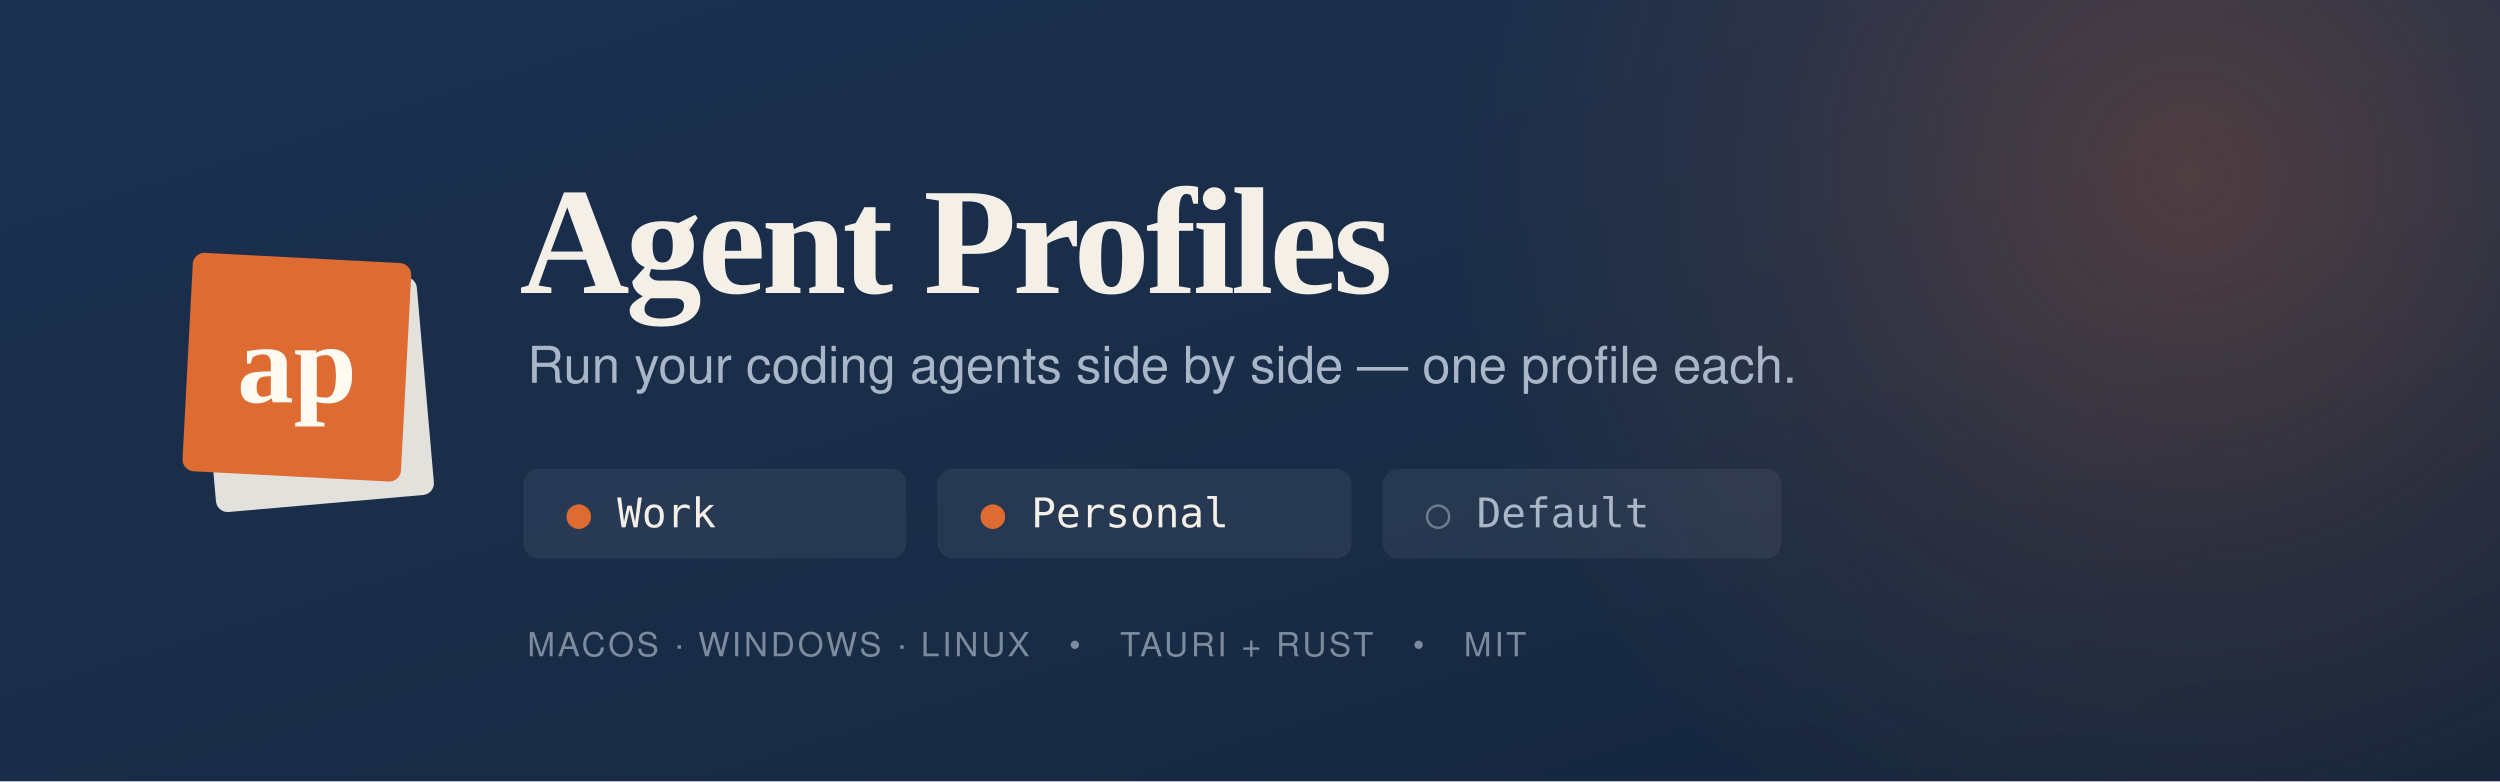
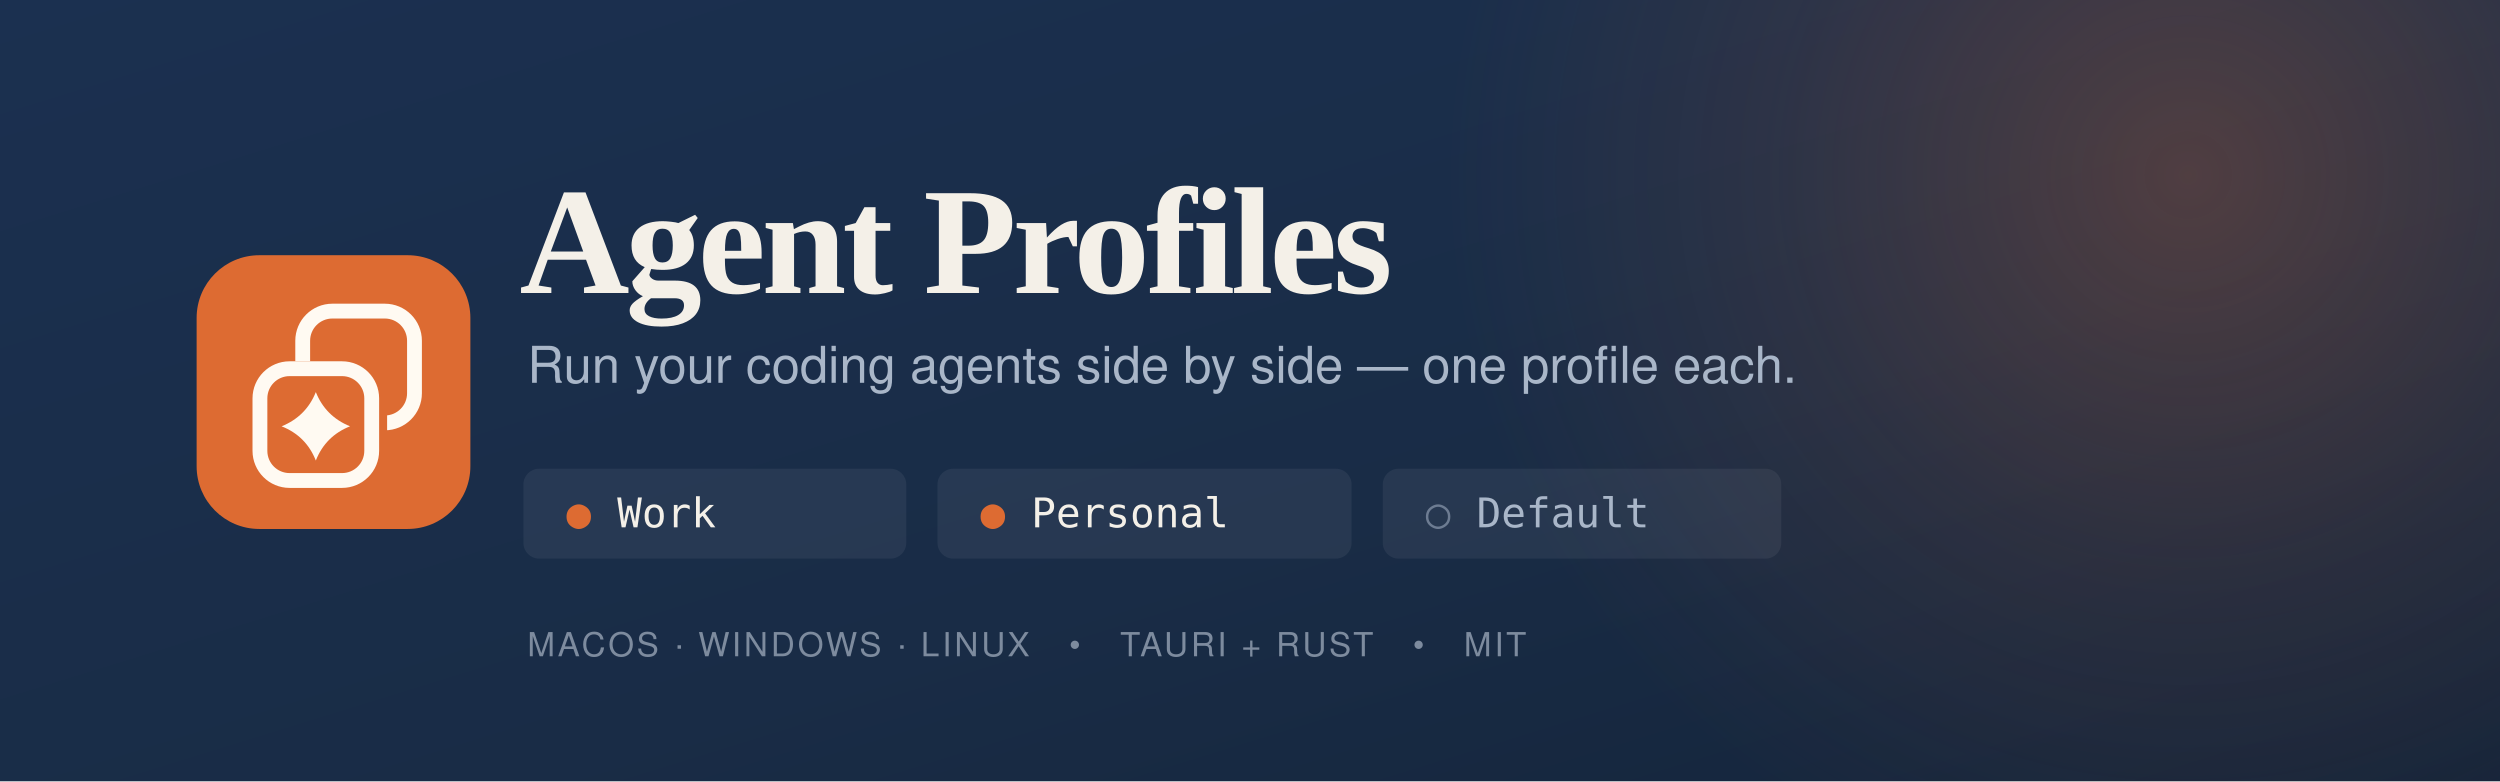
<svg xmlns="http://www.w3.org/2000/svg" width="1280" height="400" viewBox="0 0 1280 400" role="img" aria-label="Agent Profiles — run your coding agents in parallel, one profile each">
  <defs>
    <linearGradient id="bg" x1="0" y1="0" x2="1" y2="1">
      <stop offset="0%" stop-color="#1b3050" />
      <stop offset="60%" stop-color="#192c46" />
      <stop offset="100%" stop-color="#14243a" />
    </linearGradient>
    <radialGradient id="glow" cx="50%" cy="50%" r="50%">
      <stop offset="0%" stop-color="#dd6b32" stop-opacity="0.28" />
      <stop offset="55%" stop-color="#dd6b32" stop-opacity="0.10" />
      <stop offset="100%" stop-color="#dd6b32" stop-opacity="0" />
    </radialGradient>
  </defs>
  <rect width="1280" height="400" fill="url(#bg)" />
  <circle cx="1120" cy="90" r="380" fill="url(#glow)" />
-   <g transform="translate(96 132)">
-     <rect x="10" y="14" width="112" height="112" rx="6" fill="#f4f0e8" opacity="0.92" transform="rotate(-5 66 70)" />
-     <rect x="0" y="0" width="112" height="112" rx="6" fill="#dd6b32" transform="rotate(3 56 56)" />
-     <text x="56" y="74" font-family="Georgia, 'Times New Roman', serif" font-size="58" font-weight="700" fill="#fffaf2" text-anchor="middle">ap</text>
+   <g transform="translate(96 126) scale(0.146)">
+     <rect x="32" y="32" width="960" height="960" rx="220" fill="#dd6b32" />
+     <mask id="behind">
+       <rect width="1024" height="1024" fill="#fff" />
+       <rect x="228" y="404" width="472" height="472" rx="132" fill="#000" />
+     </mask>
+     <g fill="none" stroke="#fffaf2" stroke-width="52">
+       <rect x="404" y="228" width="392" height="392" rx="104" mask="url(#behind)" />
+       <rect x="254" y="430" width="392" height="392" rx="104" />
+     </g>
+     <path d="M 450 512 Q 484 597 570 632 Q 484 666 450 752 Q 416 666 330 632 Q 416 597 450 512 Z" fill="#fffaf2" />
  </g>
  <text x="266" y="150" font-family="Georgia, 'Times New Roman', serif" font-size="78" font-weight="700" fill="#f4f0e8" letter-spacing="-2">Agent Profiles</text>
  <text x="270" y="196" font-family="Avenir Next, Avenir, Helvetica, Arial, sans-serif" font-size="26" fill="#a9b6c8">Run your coding agents side by side — one profile each.</text>
  <g font-family="SFMono-Regular, Consolas, monospace" font-size="21">
    <rect x="268" y="240" width="196" height="46" rx="8" fill="#ffffff" opacity="0.06" />
    <text x="290" y="270" fill="#dd6b32">●</text>
    <text x="316" y="270" fill="#f4f0e8">Work</text>
    <rect x="480" y="240" width="212" height="46" rx="8" fill="#ffffff" opacity="0.06" />
    <text x="502" y="270" fill="#dd6b32">●</text>
    <text x="528" y="270" fill="#f4f0e8">Personal</text>
    <rect x="708" y="240" width="204" height="46" rx="8" fill="#ffffff" opacity="0.06" />
    <text x="730" y="270" fill="#6d7c92">○</text>
    <text x="756" y="270" fill="#a9b6c8">Default</text>
  </g>
  <text x="270" y="336" font-family="Avenir Next, Avenir, Helvetica, Arial, sans-serif" font-size="17" fill="#7d8b9e" letter-spacing="1.5">MACOS · WINDOWS · LINUX   •   TAURI + RUST   •   MIT</text>
</svg>
